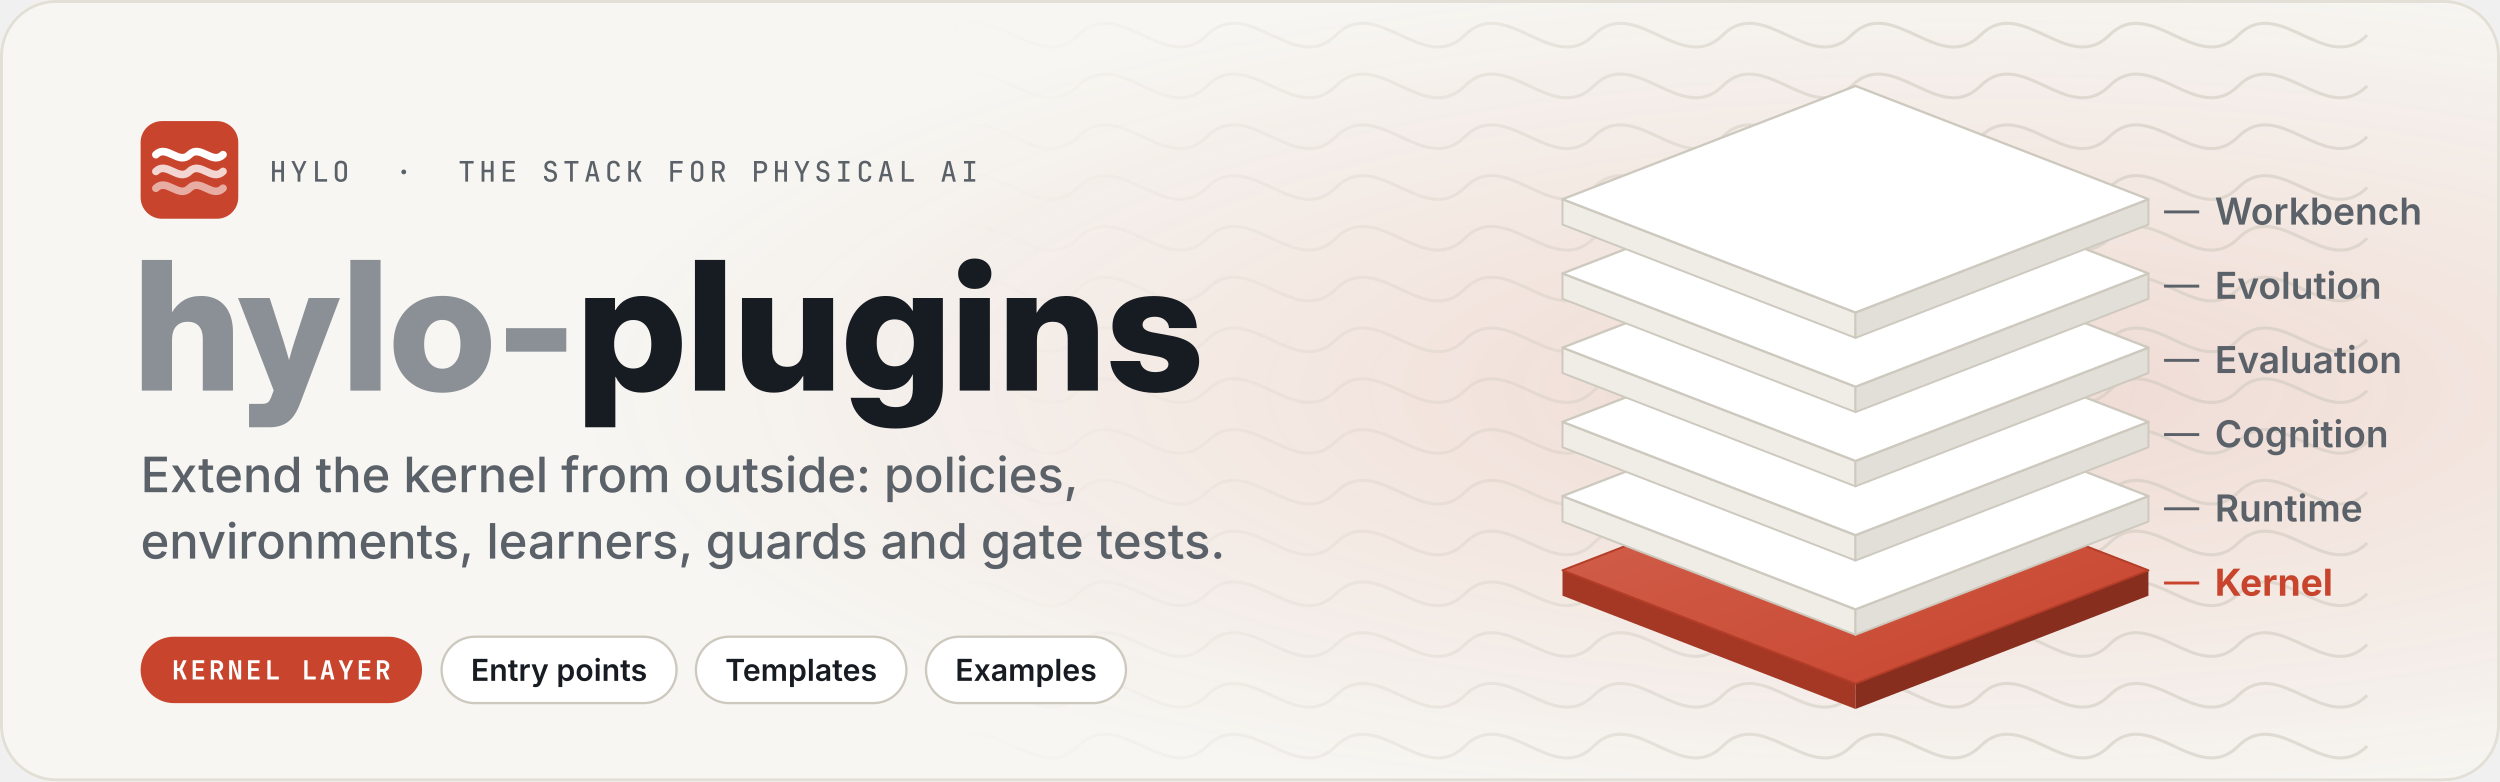
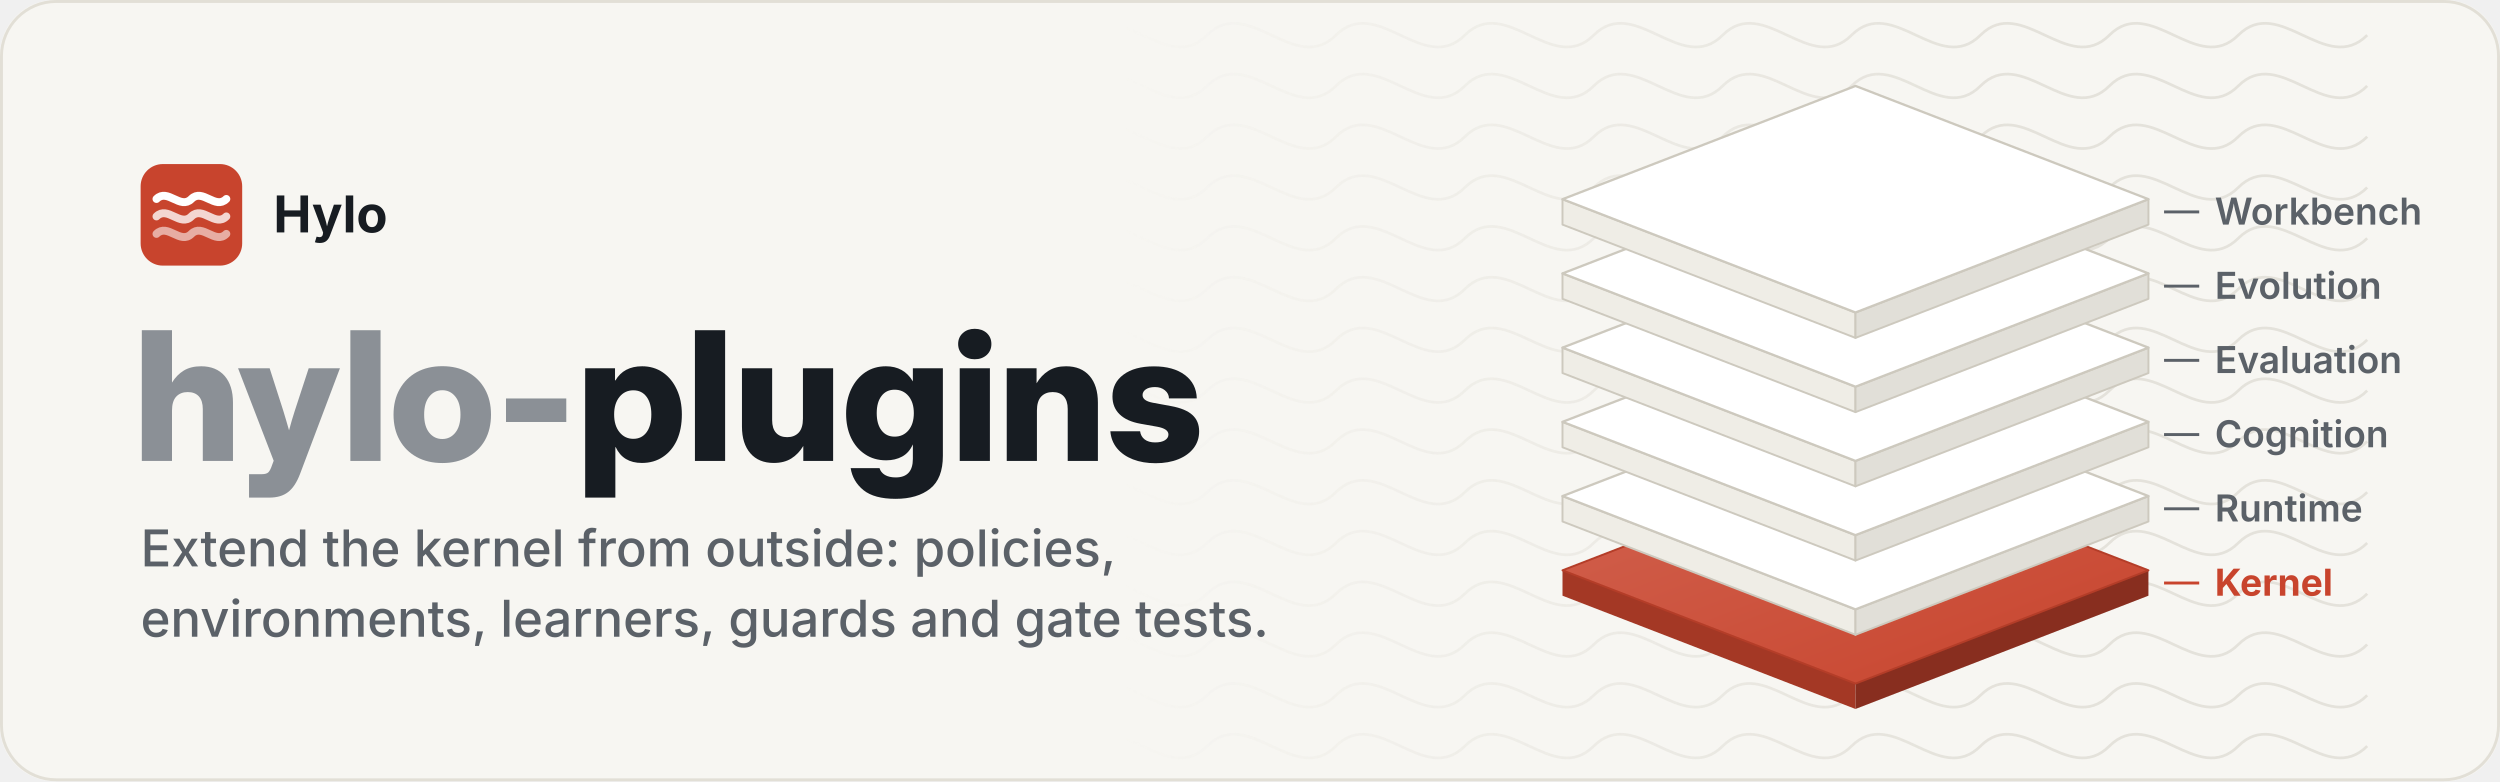
<svg xmlns="http://www.w3.org/2000/svg" viewBox="0 0 1280 400" width="1280" height="400" role="img" aria-labelledby="t d">
  <defs>
+     <path id="b161" d="M135 0V1490H440V888H1089V1490H1395V0H1089V635H440V0Z" />
    <path id="b271" d="M135 0V1490H440V1083L435 744Q484 822 539 897Q594 972 668 1062L1033 1490H1406L849 845L1422 0H1061L638 644L440 426V0Z" />
    <path id="b614" d="M633 -22Q462 -22 338 48Q214 118 148 247Q81 376 81 553Q81 726 148 856Q214 986 334 1059Q455 1132 618 1132Q764 1132 883 1070Q1002 1008 1072 882Q1143 756 1143 565V481H378Q383 344 454 274Q525 204 638 204Q717 204 774 238Q830 271 854 336L1126 285Q1085 146 956 62Q828 -22 633 -22ZM380 669H854Q843 778 784 842Q725 906 621 906Q513 906 451 840Q389 773 380 669Z" />
    <path id="b736" d="M428 1490V0H128V1490Z" />
    <path id="b773" d="M428 647V0H128V1118H411L415 887Q462 1004 548 1068Q634 1132 763 1132Q937 1132 1042 1020Q1147 908 1147 711V0H847V659Q847 763 794 822Q740 881 645 881Q549 881 488 820Q428 758 428 647Z" />
+     <path id="b790" d="M628 -22Q460 -22 337 50Q214 123 148 252Q81 382 81 554Q81 727 148 857Q214 987 337 1060Q460 1132 628 1132Q796 1132 919 1060Q1042 987 1108 857Q1175 727 1175 554Q1175 382 1108 252Q1042 123 919 50Q796 -22 628 -22ZM628 214Q748 214 809 311Q870 408 870 555Q870 703 809 800Q748 896 628 896Q508 896 448 800Q387 703 387 555Q387 408 448 311Q508 214 628 214Z" />
    <path id="b852" d="M128 0V1118H418V923H430Q461 1026 534 1080Q606 1133 700 1133Q751 1133 797 1123V855Q777 861 738 866Q700 870 667 870Q563 870 496 805Q428 740 428 636V0Z" />
+     <path id="b998" d="M120 -396 189 -170 226 -179Q317 -204 375 -176Q433 -147 443 -63L451 -3L31 1118H350L538 538Q561 465 577 392Q593 320 609 246Q627 321 646 394Q666 466 690 538L886 1118H1201L726 -132Q675 -267 580 -346Q484 -426 316 -426Q256 -426 204 -418Q152 -409 120 -396Z" />
    <path id="dx1459" d="M806 712V444H119V712Z" />
    <path id="dx658" d="M617 -432Q373 -432 250 -333Q128 -234 104 -82H433Q447 -131 495 -160Q543 -188 617 -188Q813 -188 813 24V187H812Q770 93 691 50Q612 7 509 7Q370 7 268 76Q165 144 108 264Q52 384 52 539Q52 696 110 818Q168 940 270 1010Q372 1079 506 1079Q711 1079 812 908H813V1056H1155V58Q1155 -200 1010 -316Q864 -432 617 -432ZM605 277Q703 277 764 350Q824 422 824 545Q824 666 764 739Q703 812 605 812Q510 812 456 741Q401 670 401 545Q401 419 456 348Q510 277 605 277Z" />
    <path id="dx670" d="M440 574V0H96V1490H440V893Q493 980 574 1030Q655 1079 772 1079Q944 1079 1040 969Q1135 859 1135 664V0H791V592Q791 686 746 736Q701 785 619 785Q538 785 489 734Q440 682 440 574Z" />
    <path id="dx689" d="M96 0V1056H440V0ZM267 1159Q185 1159 132 1208Q78 1257 78 1333Q78 1409 132 1458Q185 1506 267 1506Q350 1506 404 1458Q457 1409 457 1333Q457 1257 404 1208Q350 1159 267 1159Z" />
    <path id="dx736" d="M440 1490V0H96V1490Z" />
    <path id="dx773" d="M440 574V0H96V1056H436V885Q489 975 571 1027Q653 1079 772 1079Q944 1079 1040 969Q1135 859 1135 664V0H791V592Q791 686 746 736Q701 785 619 785Q538 785 489 734Q440 682 440 574Z" />
    <path id="dx790" d="M608 -24Q442 -24 317 44Q192 112 122 236Q52 360 52 528Q52 694 122 818Q192 943 317 1012Q442 1080 608 1080Q773 1080 898 1012Q1024 943 1094 818Q1163 694 1163 528Q1163 360 1094 236Q1024 113 898 44Q773 -24 608 -24ZM608 250Q698 250 756 322Q815 394 815 528Q815 662 756 734Q698 806 608 806Q518 806 460 734Q401 662 401 528Q401 394 459 322Q517 250 608 250Z" />
    <path id="dx843" d="M96 -418V1056H436V918H441Q536 1079 745 1079Q879 1079 981 1009Q1083 939 1140 815Q1198 691 1198 530Q1198 363 1142 238Q1085 114 982 46Q880 -23 742 -23Q528 -23 444 157H440V-418ZM645 252Q740 252 795 326Q850 400 850 530Q850 659 795 732Q740 805 645 805Q548 805 487 730Q426 655 426 530Q426 403 487 328Q548 252 645 252Z" />
    <path id="dx871" d="M562 -26Q416 -26 303 18Q190 62 122 144Q55 226 46 338H385Q393 279 437 245Q481 211 557 211Q628 211 668 236Q708 261 708 301Q708 367 580 390L389 424Q233 452 152 531Q70 610 70 735Q70 891 196 984Q322 1078 543 1078Q764 1078 895 980Q1026 882 1031 713H714Q713 768 668 805Q624 842 555 842Q488 842 450 816Q413 790 413 751Q413 686 527 664L739 625Q902 595 980 525Q1058 455 1058 337Q1058 229 996 147Q933 65 822 20Q710 -26 562 -26Z" />
    <path id="dx915" d="M459 -23Q287 -23 192 87Q96 197 96 392V1056H440V464Q440 370 485 320Q530 271 612 271Q693 271 742 322Q791 374 791 482V1056H1135V0H795V171Q742 81 660 29Q578 -23 459 -23Z" />
    <path id="dx998" d="M129 -418V-151H275Q329 -151 351 -128Q373 -104 392 -46L410 2L4 1056H364L520 570Q537 515 553 460Q569 405 585 349Q600 405 616 460Q633 515 650 570L809 1056H1165L710 -149Q656 -292 574 -355Q493 -418 360 -418Z" />
    <path id="m1501" d="M125 -371 213 214H450L285 -371Z" />
    <path id="m1502" d="M311 -15Q249 -15 206 28Q163 70 163 132Q163 194 206 237Q249 280 311 280Q373 280 416 237Q458 194 458 132Q458 70 416 28Q373 -15 311 -15Z" />
    <path id="m1505" d="M311 -15Q249 -15 206 28Q163 70 163 132Q163 194 206 237Q249 280 311 280Q373 280 416 237Q458 194 458 132Q458 70 416 28Q373 -15 311 -15ZM311 772Q249 772 206 814Q163 857 163 919Q163 981 206 1024Q249 1067 311 1067Q373 1067 416 1024Q458 981 458 919Q458 857 416 814Q373 772 311 772Z" />
    <path id="m507" d="M461 -25Q354 -25 268 14Q183 54 133 130Q83 206 83 316Q83 411 120 472Q157 534 219 570Q281 605 358 623Q434 641 513 650Q661 667 728 680Q795 692 795 751V757Q795 850 740 902Q686 953 581 953Q471 953 408 905Q345 857 322 800L115 854Q153 954 224 1015Q295 1076 386 1104Q478 1132 578 1132Q645 1132 721 1116Q797 1100 864 1058Q931 1017 973 940Q1015 863 1015 742V0H802V153H791Q758 87 678 31Q597 -25 461 -25ZM510 152Q599 152 663 188Q727 223 762 280Q796 337 796 403V546Q780 530 728 518Q675 507 617 499Q559 491 525 487Q432 474 366 436Q299 399 299 313Q299 233 358 192Q418 152 510 152Z" />
    <path id="m586" d="M618 -23Q460 -23 343 49Q226 121 161 250Q96 380 96 553Q96 727 161 858Q226 988 343 1060Q460 1132 618 1132Q792 1132 918 1044Q1045 957 1086 802L877 752Q854 839 788 892Q721 946 619 946Q518 946 452 893Q385 840 352 750Q320 661 320 553Q320 446 352 358Q385 269 452 216Q518 163 619 163Q723 163 791 218Q859 274 881 365L1089 315Q1048 157 921 67Q794 -23 618 -23Z" />
    <path id="m597" d="M564 -22Q428 -22 322 47Q217 116 156 246Q96 376 96 556Q96 738 157 867Q218 996 324 1064Q429 1132 564 1132Q668 1132 732 1098Q796 1063 832 1016Q867 970 886 936H898V1490H1118V0H904V175H886Q866 139 830 93Q793 47 729 12Q665 -22 564 -22ZM612 165Q752 165 827 274Q902 383 902 558Q902 732 828 838Q754 945 612 945Q515 945 450 894Q386 843 354 756Q321 668 321 558Q321 447 354 358Q387 269 452 217Q517 165 612 165Z" />
    <path id="m614" d="M630 -23Q465 -23 345 48Q225 119 160 248Q96 377 96 551Q96 723 160 854Q223 985 339 1058Q455 1132 611 1132Q738 1132 852 1076Q967 1019 1038 896Q1110 772 1110 570V492H317Q323 330 409 244Q495 159 632 159Q724 159 790 199Q857 239 886 317L1093 268Q1053 137 931 57Q809 -23 630 -23ZM318 656H892Q880 788 810 869Q739 950 612 950Q480 950 404 864Q327 777 318 656Z" />
    <path id="m647" d="M702 1118V939H452V0H232V939H20V1118H232V1246Q232 1350 278 1420Q325 1490 400 1525Q476 1560 565 1560Q631 1560 678 1550Q726 1539 749 1530L698 1352Q682 1356 658 1362Q634 1368 600 1368Q521 1368 486 1329Q452 1290 452 1216V1118Z" />
    <path id="m658" d="M616 -442Q422 -442 305 -371Q188 -300 141 -199L325 -112Q345 -144 378 -180Q412 -215 468 -240Q525 -265 615 -265Q742 -265 822 -204Q902 -144 902 -15V203H883Q863 166 828 123Q792 80 728 48Q665 17 563 17Q431 17 326 79Q220 141 158 262Q96 384 96 563Q96 741 158 868Q219 996 325 1064Q431 1132 566 1132Q669 1132 734 1098Q798 1063 834 1017Q871 971 890 936H906V1118H1121V-16Q1121 -163 1054 -257Q987 -351 873 -396Q759 -442 616 -442ZM614 200Q754 200 828 297Q903 394 903 566Q903 734 830 840Q756 945 614 945Q517 945 452 894Q386 844 354 758Q321 673 321 566Q321 402 396 301Q470 200 614 200Z" />
    <path id="m670" d="M368 662V0H148V1490H366V917Q419 1028 504 1080Q589 1132 704 1132Q875 1132 980 1024Q1085 917 1085 710V0H864V683Q864 804 801 872Q738 940 628 940Q516 940 442 868Q368 795 368 662Z" />
    <path id="m689" d="M148 0V1118H368V0ZM259 1289Q202 1289 162 1327Q121 1365 121 1419Q121 1474 162 1512Q202 1550 259 1550Q316 1550 357 1512Q398 1474 398 1419Q398 1365 357 1327Q316 1289 259 1289Z" />
    <path id="m727" d="M148 0V1490H368V646H388L829 1118H1093L643 636L1124 0H852L475 501L368 394V0Z" />
    <path id="m736" d="M368 1490V0H148V1490Z" />
    <path id="m766" d="M148 0V1118H357L362 909Q405 1025 491 1081Q577 1137 677 1137Q786 1137 858 1075Q930 1013 963 902Q1005 1015 1102 1076Q1198 1137 1317 1137Q1416 1137 1496 1094Q1576 1051 1624 966Q1671 881 1671 754V0H1451V732Q1451 844 1388 894Q1326 944 1241 944Q1137 944 1078 880Q1018 816 1018 716V0H801V746Q801 836 744 890Q686 944 597 944Q505 944 436 880Q368 817 368 695V0Z" />
    <path id="m773" d="M368 662V0H148V1118H358L359 903Q411 1021 498 1076Q586 1132 704 1132Q875 1132 980 1024Q1084 917 1084 710V0H864V683Q864 804 801 872Q738 940 628 940Q516 940 442 868Q368 795 368 662Z" />
    <path id="m790" d="M618 -23Q461 -23 344 49Q226 121 161 250Q96 380 96 553Q96 727 161 858Q226 988 344 1060Q461 1132 618 1132Q776 1132 894 1060Q1011 988 1076 858Q1141 727 1141 553Q1141 380 1076 250Q1011 121 894 49Q776 -23 618 -23ZM618 163Q720 163 786 216Q853 270 886 358Q918 447 918 553Q918 660 886 750Q853 839 786 892Q720 946 618 946Q517 946 451 892Q385 839 352 750Q320 660 320 553Q320 447 352 358Q385 270 451 216Q517 163 618 163Z" />
    <path id="m843" d="M148 -418V1118H362V936H380Q399 970 434 1016Q470 1063 534 1098Q598 1132 703 1132Q837 1132 942 1064Q1048 996 1109 867Q1170 738 1170 556Q1170 376 1110 246Q1050 116 944 47Q839 -22 703 -22Q601 -22 537 12Q473 47 436 93Q400 139 380 175H368V-418ZM654 165Q750 165 814 217Q879 269 912 358Q945 447 945 558Q945 668 912 756Q880 843 816 894Q751 945 654 945Q512 945 438 838Q364 732 364 558Q364 383 439 274Q514 165 654 165Z" />
    <path id="m852" d="M148 0V1118H361V938H373Q403 1029 480 1082Q558 1134 656 1134Q677 1134 704 1132Q732 1130 749 1128V918Q737 921 703 926Q669 930 634 930Q519 930 444 860Q368 789 368 679V0Z" />
    <path id="m871" d="M549 -23Q367 -23 248 56Q128 134 98 283L305 326Q350 155 551 155Q658 155 720 200Q783 244 783 306Q783 412 626 447L438 490Q130 559 130 799Q130 899 186 974Q241 1049 338 1090Q436 1132 563 1132Q744 1132 847 1054Q950 977 986 853L789 810Q768 869 716 914Q664 958 565 958Q474 958 413 917Q352 876 352 813Q352 757 392 722Q433 688 525 667L705 627Q1010 558 1010 325Q1010 223 952 144Q893 66 789 22Q685 -23 549 -23Z" />
    <path id="m889" d="M626 1118V939H403V302Q403 235 432 204Q460 172 525 172Q543 172 570 176Q598 180 618 184L657 8Q622 -4 582 -10Q541 -15 503 -15Q351 -15 267 64Q183 142 183 284V939H20V1118H183V1384H403V1118Z" />
    <path id="m915" d="M529 -14Q358 -14 253 94Q148 201 148 408V1118H368V435Q368 314 432 246Q495 178 604 178Q716 178 790 250Q864 323 864 456V1118H1085V0H874L873 217Q820 95 732 40Q645 -14 529 -14Z" />
    <path id="m95" d="M165 0V1490H1103V1294H393V850H1053V655H393V196H1109V0Z" />
    <path id="m980" d="M468 0 46 1118H284L505 483Q531 409 551 336Q571 262 590 188Q608 261 628 335Q648 409 673 483L894 1118H1130L708 0Z" />
    <path id="m993" d="M57 0 439 574 80 1118H328L454 915Q490 856 519 802Q548 747 575 696Q602 747 630 802Q657 856 694 915L823 1118H1067L703 566L1084 0H837L687 238Q652 294 624 346Q595 398 568 448Q543 398 516 346Q489 294 454 238L302 0Z" />
-     <path id="mono1" d="M46 0 235 730H366L554 0H453L407 190H193L147 0ZM213 272H387L335 490Q320 550 311 592Q302 634 300 649Q298 634 289 592Q280 550 266 491Z" />
-     <path id="mono122" d="M88 0V730H325Q395 730 446 703Q497 676 525 628Q553 579 553 512Q553 446 525 398Q497 349 446 322Q394 295 325 295H187V0ZM187 383H325Q383 383 417 418Q451 454 451 512Q451 571 417 606Q383 642 325 642H187Z" />
-     <path id="mono125" d="M89 0V730H315Q382 730 432 704Q482 677 510 630Q538 582 538 518Q538 444 500 391Q463 338 401 316L548 0H439L300 305H187V0ZM187 393H315Q371 393 404 427Q436 461 436 517Q436 574 403 608Q370 642 315 642H187Z" />
-     <path id="mono129" d="M304 -10Q196 -10 132 46Q68 103 68 202H167Q167 144 204 111Q241 78 304 78Q364 78 400 112Q435 145 435 201Q435 243 412 274Q389 306 347 317L239 346Q168 366 126 418Q85 471 85 543Q85 602 112 646Q138 691 186 716Q234 740 297 740Q361 740 410 716Q458 691 485 647Q512 603 512 545H414Q414 593 382 623Q349 653 297 653Q245 653 214 623Q182 593 182 545Q182 506 203 480Q224 453 262 442L373 412Q448 392 490 336Q532 279 532 201Q532 137 504 90Q476 42 424 16Q373 -10 304 -10Z" />
-     <path id="mono137" d="M251 0V640H53V730H547V640H350V0Z" />
-     <path id="mono168" d="M251 0V271L32 730H137L272 442Q284 416 292 395Q299 374 301 365Q304 374 312 395Q319 416 332 442L466 730H568L350 271V0Z" />
-     <path id="mono27" d="M308 -10Q207 -10 148 46Q88 103 88 202V529Q88 627 148 684Q207 740 308 740Q408 740 468 683Q527 626 527 529H428Q428 588 396 620Q364 652 308 652Q251 652 219 620Q187 588 187 529V202Q187 142 219 110Q251 78 308 78Q364 78 396 110Q428 142 428 202H527Q527 104 468 47Q408 -10 308 -10Z" />
-     <path id="mono37" d="M97 0V730H522V641H195V424H487V338H195V89H522V0Z" />
-     <path id="mono56" d="M91 0V730H527V639H188V409H501V319H190V0Z" />
-     <path id="mono64" d="M89 0V730H188V422H412V730H511V0H412V332H188V0Z" />
-     <path id="mono67" d="M101 0V90H250V640H101V730H499V640H350V90H499V0Z" />
-     <path id="mono81" d="M88 0V730H187V420H289L445 730H553L376 379L562 0H450L287 333H187V0Z" />
-     <path id="mono818" d="M300 259Q262 259 238 282Q215 305 215 341Q215 379 238 403Q262 427 300 427Q338 427 362 403Q385 379 385 341Q385 305 362 282Q338 259 300 259Z" />
-     <path id="mono83" d="M128 0V730H227V90H552V0Z" />
-     <path id="mono96" d="M300 -10Q200 -10 142 48Q84 106 84 212V519Q84 624 142 682Q200 740 300 740Q400 740 458 682Q516 625 516 519V212Q516 106 458 48Q400 -10 300 -10ZM300 78Q356 78 386 110Q417 142 417 202V529Q417 588 387 620Q357 652 300 652Q243 652 213 620Q183 588 183 529V202Q183 142 214 110Q244 78 300 78Z" />
-     <path id="monob1" d="M35 0 219 730H380L565 0H437L397 177H203L163 0ZM226 279H374L330 475Q319 524 311 564Q303 603 300 621Q297 603 289 564Q281 524 270 476Z" />
-     <path id="monob125" d="M77 0V730H307Q380 730 434 703Q487 676 517 628Q547 579 547 513Q547 440 511 386Q475 331 414 308L557 0H420L292 290H201V0ZM201 400H307Q360 400 390 429Q420 458 420 509Q420 560 390 590Q359 620 307 620H201Z" />
-     <path id="monob168" d="M237 0V265L23 730H155L268 477Q281 447 290 418Q299 389 302 373Q306 389 314 418Q323 447 336 477L447 730H577L363 265V0Z" />
-     <path id="monob37" d="M88 0V730H526V620H211V430H491V324H211V110H526V0Z" />
-     <path id="monob81" d="M76 0V730H201V432H287L426 730H561L397 382L569 0H430L286 323H201V0Z" />
-     <path id="monob83" d="M121 0V730H246V113H556V0Z" />
-     <path id="monob90" d="M72 0V730H225L428 140Q425 172 422 216Q419 259 416 304Q414 349 414 384V730H528V0H375L174 590Q176 561 179 520Q182 479 184 436Q186 393 186 357V0Z" />
    <path id="sb384" d="M150 0V1490H707Q964 1490 1098 1358Q1232 1226 1232 1013Q1232 862 1164 753Q1096 644 964 592L1287 0H988L695 547H417V0ZM417 768H668Q819 768 889 832Q959 895 959 1013Q959 1133 889 1200Q819 1266 666 1266H417Z" />
-     <path id="sb411" d="M83 1265V1490H1269V1265H810V0H543V1265Z" />
    <path id="sb459" d="M452 0 50 1490H337L531 697Q554 596 574 484Q594 371 613 260Q633 371 654 484Q676 596 701 697L903 1490H1186L1387 697Q1412 597 1434 486Q1455 375 1475 265Q1494 375 1514 486Q1535 597 1558 697L1751 1490H2039L1636 0H1330L1113 823Q1093 901 1076 989Q1059 1077 1043 1173Q1028 1080 1012 993Q997 906 975 823L758 0Z" />
    <path id="sb507" d="M450 -23Q344 -23 259 16Q174 54 125 129Q76 204 76 314Q76 440 138 510Q199 579 296 610Q394 642 502 653Q648 669 713 682Q778 696 778 754V759Q778 841 728 886Q678 932 583 932Q485 932 427 889Q369 846 349 791L108 840Q157 988 286 1060Q414 1132 582 1132Q661 1132 742 1114Q822 1095 889 1052Q956 1008 997 934Q1038 859 1038 747V0H789V154H779Q742 82 661 30Q580 -23 450 -23ZM517 170Q637 170 708 239Q780 308 780 401V533Q762 519 716 508Q670 498 618 490Q567 483 533 478Q445 466 386 430Q328 394 328 317Q328 245 381 208Q434 170 517 170Z" />
    <path id="sb578" d="M728 -20Q632 -20 568 12Q505 45 467 91Q429 137 409 177H392V0H138V1490H398V933H409Q428 972 465 1018Q502 1065 566 1098Q630 1132 729 1132Q858 1132 962 1066Q1067 1000 1128 872Q1190 743 1190 557Q1190 373 1130 244Q1069 115 965 48Q861 -20 728 -20ZM658 194Q788 194 856 298Q923 401 923 558Q923 714 856 816Q790 918 658 918Q529 918 461 820Q393 721 393 558Q393 395 462 294Q531 194 658 194Z" />
    <path id="sb586" d="M623 -23Q460 -23 340 50Q220 122 154 252Q89 381 89 553Q89 727 154 858Q220 988 340 1060Q460 1132 623 1132Q810 1132 940 1038Q1069 945 1105 781L862 730Q841 817 780 869Q719 921 625 921Q489 921 422 816Q354 711 354 554Q354 451 384 368Q414 285 474 236Q534 188 625 188Q721 188 782 242Q844 297 865 387L1108 336Q1072 169 942 73Q812 -23 623 -23Z" />
    <path id="sb614" d="M632 -23Q463 -23 342 48Q220 119 154 248Q89 377 89 552Q89 724 154 854Q218 985 336 1058Q455 1132 615 1132Q751 1132 868 1072Q984 1013 1055 888Q1126 764 1126 568V486H348Q353 337 432 259Q510 181 635 181Q721 181 782 218Q844 255 870 326L1109 277Q1069 142 944 60Q818 -23 632 -23ZM349 663H873Q861 783 796 856Q732 928 616 928Q497 928 428 852Q358 775 349 663Z" />
    <path id="sb658" d="M620 -442Q418 -442 296 -368Q174 -294 132 -183L352 -104Q378 -152 438 -198Q497 -244 619 -244Q740 -244 813 -188Q886 -131 886 -11V200H864Q844 160 807 117Q770 74 708 46Q646 17 549 17Q421 17 316 78Q212 138 150 259Q89 380 89 562Q89 745 150 872Q212 1000 317 1066Q422 1132 551 1132Q650 1132 714 1099Q778 1066 816 1020Q854 973 874 933H888V1118H1143V-3Q1143 -153 1075 -250Q1007 -347 889 -394Q771 -442 620 -442ZM622 222Q749 222 818 313Q887 404 887 564Q887 723 819 820Q751 918 622 918Q490 918 422 817Q355 716 355 564Q355 409 423 316Q491 222 622 222Z" />
    <path id="sb670" d="M398 655V0H138V1490H394V911Q496 1132 733 1132Q906 1132 1011 1022Q1116 912 1116 711V0H855V671Q855 783 797 847Q739 911 637 911Q533 911 466 844Q398 777 398 655Z" />
    <path id="sb689" d="M138 0V1118H398V0ZM268 1276Q206 1276 162 1318Q117 1359 117 1419Q117 1478 162 1520Q206 1561 268 1561Q331 1561 376 1520Q420 1478 420 1419Q420 1359 376 1318Q331 1276 268 1276Z" />
    <path id="sb727" d="M138 0V1490H398V667H417L820 1118H1125L692 635L1151 0H839L494 479L398 376V0Z" />
    <path id="sb73" d="M785 -20Q589 -20 435 71Q281 162 192 333Q103 504 103 744Q103 985 192 1156Q282 1328 436 1419Q590 1510 785 1510Q948 1510 1082 1449Q1215 1388 1302 1272Q1389 1157 1413 994H1144Q1119 1126 1021 1198Q923 1271 789 1271Q606 1271 488 1134Q371 998 371 744Q371 487 489 353Q607 219 788 219Q922 219 1020 292Q1119 364 1144 496H1414Q1393 353 1311 236Q1229 119 1095 50Q961 -20 785 -20Z" />
    <path id="sb736" d="M398 1490V0H138V1490Z" />
    <path id="sb766" d="M138 0V1118H382L390 905Q434 1024 520 1080Q607 1136 707 1136Q921 1136 994 893Q1039 1014 1136 1075Q1233 1136 1351 1136Q1502 1136 1604 1038Q1706 940 1706 754V0H1446V714Q1446 818 1389 866Q1332 914 1252 914Q1157 914 1103 855Q1049 796 1049 702V0H795V726Q795 811 742 862Q689 914 606 914Q520 914 459 856Q398 797 398 685V0Z" />
    <path id="sb773" d="M398 655V0H138V1118H384L387 895Q487 1132 733 1132Q906 1132 1010 1022Q1115 912 1115 711V0H855V671Q855 783 797 847Q739 911 637 911Q533 911 466 844Q398 777 398 655Z" />
    <path id="sb790" d="M623 -23Q460 -23 340 50Q220 122 154 252Q89 381 89 553Q89 727 154 858Q220 988 340 1060Q460 1132 623 1132Q786 1132 906 1060Q1026 988 1092 858Q1158 727 1158 553Q1158 381 1092 252Q1026 122 906 50Q786 -23 623 -23ZM623 188Q714 188 774 237Q834 286 864 369Q894 452 894 554Q894 657 864 740Q834 823 774 872Q714 921 623 921Q533 921 473 872Q413 823 384 740Q354 657 354 554Q354 452 384 369Q413 286 473 237Q533 188 623 188Z" />
-     <path id="sb843" d="M138 -418V1118H392V933H409Q428 972 465 1018Q502 1065 566 1098Q630 1132 729 1132Q858 1132 962 1066Q1067 1000 1128 872Q1190 743 1190 557Q1190 373 1130 244Q1069 115 965 48Q861 -20 728 -20Q632 -20 568 12Q505 45 467 91Q429 137 409 177H398V-418ZM658 194Q788 194 856 298Q923 401 923 558Q923 714 856 816Q790 918 658 918Q529 918 461 820Q393 721 393 558Q393 395 462 294Q531 194 658 194Z" />
    <path id="sb852" d="M138 0V1118H390V931H402Q432 1028 507 1080Q582 1133 678 1133Q728 1133 773 1126V887Q757 891 721 896Q685 900 650 900Q541 900 470 832Q398 765 398 658V0Z" />
-     <path id="sb871" d="M561 -23Q368 -23 242 60Q117 142 88 294L331 340Q375 176 566 176Q662 176 718 214Q775 253 775 310Q775 405 624 438L433 479Q119 547 119 792Q119 896 176 972Q233 1048 334 1090Q436 1132 570 1132Q760 1132 870 1053Q981 974 1015 844L783 798Q763 856 713 897Q663 938 573 938Q491 938 435 902Q379 865 379 808Q379 759 416 728Q452 696 538 677L728 637Q1041 570 1041 335Q1041 229 980 148Q919 68 810 22Q702 -23 561 -23Z" />
    <path id="sb889" d="M655 1118V914H439V315Q439 254 464 226Q490 197 550 197Q568 197 597 202Q626 206 645 210L686 9Q643 -4 598 -10Q553 -15 512 -15Q351 -15 265 65Q179 145 179 293V914H20V1118H179V1384H439V1118Z" />
    <path id="sb915" d="M521 -14Q348 -14 243 96Q138 206 138 407V1118H398V447Q398 335 456 271Q515 207 617 207Q721 207 788 274Q855 341 855 463V1118H1116V0H869L867 224Q767 -14 521 -14Z" />
    <path id="sb95" d="M150 0V1490H1118V1265H417V863H1066V641H417V225H1122V0Z" />
    <path id="sb980" d="M455 0 39 1118H317L521 510Q546 436 566 361Q585 286 604 210Q622 286 641 361Q660 436 685 510L888 1118H1164L746 0Z" />
-     <path id="sb993" d="M50 0 420 574 72 1118H358L472 928Q505 871 532 816Q560 762 586 710Q612 762 639 817Q666 872 700 928L818 1118H1098L744 568L1115 0H831L693 224Q660 279 632 332Q605 386 579 437Q554 386 528 332Q502 279 469 224L331 0Z" />
-     <path id="sb998" d="M127 -399 188 -196 219 -204Q307 -228 366 -200Q425 -171 445 -75L461 -4L39 1118H317L521 510Q545 437 563 364Q581 292 597 219Q616 293 636 366Q655 438 680 510L891 1118H1166L686 -144Q635 -278 544 -352Q453 -426 301 -426Q246 -426 200 -418Q153 -410 127 -399Z" />
    <clipPath id="cardclip">
      <rect width="1280" height="400" rx="28" />
    </clipPath>
-     <radialGradient id="glow" cx="0.78" cy="0.5" r="0.55">
-       <stop offset="0" stop-color="#c8442d" stop-opacity="0.16" />
-       <stop offset="1" stop-color="#c8442d" stop-opacity="0" />
-     </radialGradient>
    <linearGradient id="wavefade" x1="0" y1="0" x2="1" y2="0">
-       <stop offset="0.38" stop-color="#fff" stop-opacity="0" />
-       <stop offset="0.75" stop-color="#fff" stop-opacity="1" />
+       <stop offset="0.45" stop-color="#fff" stop-opacity="0" />
+       <stop offset="0.8" stop-color="#fff" stop-opacity="1" />
    </linearGradient>
    <mask id="wavemask">
      <rect width="1280" height="400" fill="url(#wavefade)" />
    </mask>
    <linearGradient id="slab5" x1="0" y1="0" x2="1" y2="1">
      <stop offset="0" stop-color="#d1624f" />
      <stop offset="1" stop-color="#c8442d" />
    </linearGradient>
  </defs>
  <g clip-path="url(#cardclip)">
    <rect x="0.0" y="0.0" width="1280.0" height="400.0" rx="0" fill="#f7f6f2" />
-     <rect x="0.0" y="0.0" width="1280.0" height="400.0" rx="0" fill="url(#glow)" />
-     <g mask="url(#wavemask)" fill="none" stroke="#cdc9be" stroke-width="1.6" opacity="0.55">
+     <g mask="url(#wavemask)" fill="none" stroke="#cdc9be" stroke-width="1.4" opacity="0.45">
      <path d="M420 18c21-21 45 21 66 0s45 21 66 0s45 21 66 0s45 21 66 0s45 21 66 0s45 21 66 0s45 21 66 0s45 21 66 0s45 21 66 0s45 21 66 0s45 21 66 0s45 21 66 0" />
      <path d="M420 44c21-21 45 21 66 0s45 21 66 0s45 21 66 0s45 21 66 0s45 21 66 0s45 21 66 0s45 21 66 0s45 21 66 0s45 21 66 0s45 21 66 0s45 21 66 0s45 21 66 0" />
      <path d="M420 70c21-21 45 21 66 0s45 21 66 0s45 21 66 0s45 21 66 0s45 21 66 0s45 21 66 0s45 21 66 0s45 21 66 0s45 21 66 0s45 21 66 0s45 21 66 0s45 21 66 0" />
      <path d="M420 96c21-21 45 21 66 0s45 21 66 0s45 21 66 0s45 21 66 0s45 21 66 0s45 21 66 0s45 21 66 0s45 21 66 0s45 21 66 0s45 21 66 0s45 21 66 0s45 21 66 0" />
      <path d="M420 122c21-21 45 21 66 0s45 21 66 0s45 21 66 0s45 21 66 0s45 21 66 0s45 21 66 0s45 21 66 0s45 21 66 0s45 21 66 0s45 21 66 0s45 21 66 0s45 21 66 0" />
      <path d="M420 148c21-21 45 21 66 0s45 21 66 0s45 21 66 0s45 21 66 0s45 21 66 0s45 21 66 0s45 21 66 0s45 21 66 0s45 21 66 0s45 21 66 0s45 21 66 0s45 21 66 0" />
      <path d="M420 174c21-21 45 21 66 0s45 21 66 0s45 21 66 0s45 21 66 0s45 21 66 0s45 21 66 0s45 21 66 0s45 21 66 0s45 21 66 0s45 21 66 0s45 21 66 0s45 21 66 0" />
      <path d="M420 200c21-21 45 21 66 0s45 21 66 0s45 21 66 0s45 21 66 0s45 21 66 0s45 21 66 0s45 21 66 0s45 21 66 0s45 21 66 0s45 21 66 0s45 21 66 0s45 21 66 0" />
      <path d="M420 226c21-21 45 21 66 0s45 21 66 0s45 21 66 0s45 21 66 0s45 21 66 0s45 21 66 0s45 21 66 0s45 21 66 0s45 21 66 0s45 21 66 0s45 21 66 0s45 21 66 0" />
      <path d="M420 252c21-21 45 21 66 0s45 21 66 0s45 21 66 0s45 21 66 0s45 21 66 0s45 21 66 0s45 21 66 0s45 21 66 0s45 21 66 0s45 21 66 0s45 21 66 0s45 21 66 0" />
      <path d="M420 278c21-21 45 21 66 0s45 21 66 0s45 21 66 0s45 21 66 0s45 21 66 0s45 21 66 0s45 21 66 0s45 21 66 0s45 21 66 0s45 21 66 0s45 21 66 0s45 21 66 0" />
      <path d="M420 304c21-21 45 21 66 0s45 21 66 0s45 21 66 0s45 21 66 0s45 21 66 0s45 21 66 0s45 21 66 0s45 21 66 0s45 21 66 0s45 21 66 0s45 21 66 0s45 21 66 0" />
      <path d="M420 330c21-21 45 21 66 0s45 21 66 0s45 21 66 0s45 21 66 0s45 21 66 0s45 21 66 0s45 21 66 0s45 21 66 0s45 21 66 0s45 21 66 0s45 21 66 0s45 21 66 0" />
      <path d="M420 356c21-21 45 21 66 0s45 21 66 0s45 21 66 0s45 21 66 0s45 21 66 0s45 21 66 0s45 21 66 0s45 21 66 0s45 21 66 0s45 21 66 0s45 21 66 0s45 21 66 0" />
      <path d="M420 382c21-21 45 21 66 0s45 21 66 0s45 21 66 0s45 21 66 0s45 21 66 0s45 21 66 0s45 21 66 0s45 21 66 0s45 21 66 0s45 21 66 0s45 21 66 0s45 21 66 0" />
      <path d="M420 408c21-21 45 21 66 0s45 21 66 0s45 21 66 0s45 21 66 0s45 21 66 0s45 21 66 0s45 21 66 0s45 21 66 0s45 21 66 0s45 21 66 0s45 21 66 0s45 21 66 0" />
    </g>
  </g>
  <rect x="0.75" y="0.75" width="1278.5" height="398.5" rx="28" fill="none" stroke="#e2dfd6" stroke-width="1.5" />
  <polygon points="800.0,292.0 950.0,350.0 950.0,363.0 800.0,305.0" fill="#a43825" />
  <polygon points="950.0,350.0 1100.0,292.0 1100.0,305.0 950.0,363.0" fill="#882e1f" />
  <polygon points="950.0,234.0 1100.0,292.0 950.0,350.0 800.0,292.0" fill="url(#slab5)" stroke="#b43d28" stroke-width="1" stroke-linejoin="round" />
  <line x1="1108" y1="298.5" x2="1126" y2="298.5" stroke="#c8442d" stroke-width="1.5" />
  <g transform="translate(1134.0 305.0) scale(0.00928 -0.00928)" fill="#c8442d">
    <use href="#b271" x="0" />
    <use href="#b614" x="1392" />
    <use href="#b852" x="2612" />
    <use href="#b773" x="3461" />
    <use href="#b614" x="4736" />
    <use href="#b736" x="5956" />
  </g>
  <polygon points="800.0,254.0 950.0,312.0 950.0,325.0 800.0,267.0" fill="#efede6" stroke="#cdc9be" stroke-width="1" stroke-linejoin="round" />
  <polygon points="950.0,312.0 1100.0,254.0 1100.0,267.0 950.0,325.0" fill="#e1dfd8" stroke="#cdc9be" stroke-width="1" stroke-linejoin="round" />
  <polygon points="950.0,196.0 1100.0,254.0 950.0,312.0 800.0,254.0" fill="#ffffff" stroke="#cdc9be" stroke-width="1.2" stroke-linejoin="round" />
  <line x1="1108" y1="260.5" x2="1126" y2="260.5" stroke="#5b6168" stroke-width="1.5" />
  <g transform="translate(1134.0 267.0) scale(0.00928 -0.00928)" fill="#5b6168">
    <use href="#sb384" x="0" />
    <use href="#sb915" x="1336" />
    <use href="#sb773" x="2590" />
    <use href="#sb889" x="3843" />
    <use href="#sb689" x="4566" />
    <use href="#sb766" x="5102" />
    <use href="#sb614" x="6946" />
  </g>
  <polygon points="800.0,216.0 950.0,274.0 950.0,287.0 800.0,229.0" fill="#efede6" stroke="#cdc9be" stroke-width="1" stroke-linejoin="round" />
  <polygon points="950.0,274.0 1100.0,216.0 1100.0,229.0 950.0,287.0" fill="#e1dfd8" stroke="#cdc9be" stroke-width="1" stroke-linejoin="round" />
  <polygon points="950.0,158.0 1100.0,216.0 950.0,274.0 800.0,216.0" fill="#ffffff" stroke="#cdc9be" stroke-width="1.2" stroke-linejoin="round" />
  <line x1="1108" y1="222.5" x2="1126" y2="222.5" stroke="#5b6168" stroke-width="1.5" />
  <g transform="translate(1134.0 229.0) scale(0.00928 -0.00928)" fill="#5b6168">
    <use href="#sb73" x="0" />
    <use href="#sb790" x="1509" />
    <use href="#sb658" x="2756" />
    <use href="#sb773" x="4037" />
    <use href="#sb689" x="5290" />
    <use href="#sb889" x="5826" />
    <use href="#sb689" x="6549" />
    <use href="#sb790" x="7085" />
    <use href="#sb773" x="8332" />
  </g>
  <polygon points="800.0,178.0 950.0,236.0 950.0,249.0 800.0,191.0" fill="#efede6" stroke="#cdc9be" stroke-width="1" stroke-linejoin="round" />
  <polygon points="950.0,236.0 1100.0,178.0 1100.0,191.0 950.0,249.0" fill="#e1dfd8" stroke="#cdc9be" stroke-width="1" stroke-linejoin="round" />
  <polygon points="950.0,120.0 1100.0,178.0 950.0,236.0 800.0,178.0" fill="#ffffff" stroke="#cdc9be" stroke-width="1.2" stroke-linejoin="round" />
  <line x1="1108" y1="184.5" x2="1126" y2="184.5" stroke="#5b6168" stroke-width="1.5" />
  <g transform="translate(1134.0 191.0) scale(0.00928 -0.00928)" fill="#5b6168">
    <use href="#sb95" x="0" />
    <use href="#sb980" x="1240" />
    <use href="#sb507" x="2425" />
    <use href="#sb736" x="3601" />
    <use href="#sb915" x="4137" />
    <use href="#sb507" x="5391" />
    <use href="#sb889" x="6567" />
    <use href="#sb689" x="7290" />
    <use href="#sb790" x="7826" />
    <use href="#sb773" x="9073" />
  </g>
  <polygon points="800.0,140.0 950.0,198.0 950.0,211.0 800.0,153.0" fill="#efede6" stroke="#cdc9be" stroke-width="1" stroke-linejoin="round" />
  <polygon points="950.0,198.0 1100.0,140.0 1100.0,153.0 950.0,211.0" fill="#e1dfd8" stroke="#cdc9be" stroke-width="1" stroke-linejoin="round" />
  <polygon points="950.0,82.0 1100.0,140.0 950.0,198.0 800.0,140.0" fill="#ffffff" stroke="#cdc9be" stroke-width="1.2" stroke-linejoin="round" />
  <line x1="1108" y1="146.5" x2="1126" y2="146.5" stroke="#5b6168" stroke-width="1.5" />
  <g transform="translate(1134.0 153.0) scale(0.00928 -0.00928)" fill="#5b6168">
    <use href="#sb95" x="0" />
    <use href="#sb980" x="1240" />
    <use href="#sb790" x="2404" />
    <use href="#sb736" x="3651" />
    <use href="#sb915" x="4187" />
    <use href="#sb889" x="5441" />
    <use href="#sb689" x="6164" />
    <use href="#sb790" x="6700" />
    <use href="#sb773" x="7947" />
  </g>
  <polygon points="800.0,102.0 950.0,160.0 950.0,173.0 800.0,115.0" fill="#efede6" stroke="#cdc9be" stroke-width="1" stroke-linejoin="round" />
  <polygon points="950.0,160.0 1100.0,102.0 1100.0,115.0 950.0,173.0" fill="#e1dfd8" stroke="#cdc9be" stroke-width="1" stroke-linejoin="round" />
  <polygon points="950.0,44.0 1100.0,102.0 950.0,160.0 800.0,102.0" fill="#ffffff" stroke="#cdc9be" stroke-width="1.2" stroke-linejoin="round" />
  <line x1="1108" y1="108.5" x2="1126" y2="108.5" stroke="#5b6168" stroke-width="1.5" />
  <g transform="translate(1134.0 115.0) scale(0.00928 -0.00928)" fill="#5b6168">
    <use href="#sb459" x="0" />
    <use href="#sb790" x="1986" />
    <use href="#sb852" x="3233" />
    <use href="#sb727" x="4078" />
    <use href="#sb578" x="5244" />
    <use href="#sb614" x="6522" />
    <use href="#sb773" x="7733" />
    <use href="#sb586" x="8986" />
    <use href="#sb670" x="10179" />
  </g>
-   <g transform="translate(72 62) scale(0.7812)">
+   <g transform="translate(72 84) scale(0.8125)">
    <rect width="64" height="64" rx="14" fill="#c8442d" />
    <g fill="none" stroke="#ffffff" stroke-width="5" stroke-linecap="round">
      <path d="M10 22c7-7 15 7 22 0s15 7 22 0" />
      <path d="M10 33c7-7 15 7 22 0s15 7 22 0" opacity=".78" />
      <path d="M10 44c7-7 15 7 22 0s15 7 22 0" opacity=".56" />
    </g>
  </g>
-   <g transform="translate(138.0 93.0) scale(0.0145 -0.0145)" fill="#5b6168">
-     <use href="#mono64" x="0" />
-     <use href="#mono168" x="740" />
-     <use href="#mono83" x="1480" />
-     <use href="#mono96" x="2220" />
-     <use href="#mono818" x="4440" />
-     <use href="#mono137" x="6660" />
-     <use href="#mono64" x="7400" />
-     <use href="#mono37" x="8140" />
-     <use href="#mono129" x="9620" />
-     <use href="#mono137" x="10360" />
-     <use href="#mono1" x="11100" />
-     <use href="#mono27" x="11840" />
-     <use href="#mono81" x="12580" />
-     <use href="#mono56" x="14060" />
-     <use href="#mono96" x="14800" />
-     <use href="#mono125" x="15540" />
-     <use href="#mono122" x="17020" />
-     <use href="#mono64" x="17760" />
-     <use href="#mono168" x="18500" />
-     <use href="#mono129" x="19240" />
-     <use href="#mono67" x="19980" />
-     <use href="#mono27" x="20720" />
-     <use href="#mono1" x="21460" />
-     <use href="#mono83" x="22200" />
-     <use href="#mono1" x="23680" />
-     <use href="#mono67" x="24420" />
-   </g>
-   <g transform="translate(68.3 200.0) scale(0.04492 -0.04492)" fill="#8b9096">
+   <g transform="translate(140.0 119.0) scale(0.0127 -0.0127)" fill="#171c22">
+     <use href="#b161" x="0" />
+     <use href="#b998" x="1551" />
+     <use href="#b736" x="2789" />
+     <use href="#b790" x="3344" />
+   </g>
+   <g transform="translate(68.3 236.0) scale(0.04492 -0.04492)" fill="#8b9096">
    <use href="#dx670" x="0" />
    <use href="#dx998" x="1189" />
    <use href="#dx736" x="2377" />
    <use href="#dx790" x="2913" />
    <use href="#dx1459" x="4128" />
  </g>
-   <g transform="translate(295.3 200.0) scale(0.04492 -0.04492)" fill="#171c22">
+   <g transform="translate(295.3 236.0) scale(0.04492 -0.04492)" fill="#171c22">
    <use href="#dx843" x="0" />
    <use href="#dx736" x="1251" />
    <use href="#dx915" x="1787" />
    <use href="#dx658" x="3018" />
    <use href="#dx689" x="4269" />
    <use href="#dx773" x="4805" />
    <use href="#dx871" x="6036" />
  </g>
-   <g transform="translate(72.0 252.0) scale(0.01221 -0.01221)" fill="#5b6168">
+   <g transform="translate(72.0 290.0) scale(0.0127 -0.0127)" fill="#5b6168">
    <use href="#m95" x="0" />
    <use href="#m993" x="1235" />
    <use href="#m889" x="2412" />
    <use href="#m614" x="3089" />
    <use href="#m773" x="4292" />
    <use href="#m597" x="5524" />
    <use href="#m889" x="7336" />
    <use href="#m670" x="8035" />
    <use href="#m614" x="9267" />
    <use href="#m727" x="11016" />
    <use href="#m614" x="12115" />
    <use href="#m852" x="13318" />
    <use href="#m773" x="14136" />
    <use href="#m614" x="15368" />
    <use href="#m736" x="16571" />
    <use href="#m647" x="17633" />
    <use href="#m852" x="18410" />
    <use href="#m790" x="19163" />
    <use href="#m766" x="20400" />
    <use href="#m790" x="22765" />
    <use href="#m915" x="24002" />
    <use href="#m889" x="25234" />
    <use href="#m871" x="25913" />
    <use href="#m689" x="27016" />
    <use href="#m597" x="27532" />
    <use href="#m614" x="28798" />
    <use href="#m1505" x="30001" />
    <use href="#m843" x="31168" />
    <use href="#m790" x="32434" />
    <use href="#m736" x="33671" />
    <use href="#m689" x="34187" />
    <use href="#m586" x="34703" />
    <use href="#m689" x="35885" />
    <use href="#m614" x="36401" />
    <use href="#m871" x="37604" />
    <use href="#m1501" x="38707" />
  </g>
-   <g transform="translate(72.0 286.0) scale(0.01221 -0.01221)" fill="#5b6168">
+   <g transform="translate(72.0 326.0) scale(0.0127 -0.0127)" fill="#5b6168">
    <use href="#m614" x="0" />
    <use href="#m773" x="1203" />
    <use href="#m980" x="2403" />
    <use href="#m689" x="3580" />
    <use href="#m852" x="4096" />
    <use href="#m790" x="4849" />
    <use href="#m773" x="6086" />
    <use href="#m766" x="7318" />
    <use href="#m614" x="9137" />
    <use href="#m773" x="10340" />
    <use href="#m889" x="11572" />
    <use href="#m871" x="12251" />
    <use href="#m1501" x="13354" />
    <use href="#m736" x="14500" />
    <use href="#m614" x="15016" />
    <use href="#m507" x="16239" />
    <use href="#m852" x="17402" />
    <use href="#m773" x="18220" />
    <use href="#m614" x="19452" />
    <use href="#m852" x="20655" />
    <use href="#m871" x="21447" />
    <use href="#m1501" x="22550" />
    <use href="#m658" x="23696" />
    <use href="#m915" x="24965" />
    <use href="#m507" x="26197" />
    <use href="#m852" x="27360" />
    <use href="#m597" x="28113" />
    <use href="#m871" x="29379" />
    <use href="#m507" x="31028" />
    <use href="#m773" x="32191" />
    <use href="#m597" x="33423" />
    <use href="#m658" x="35235" />
    <use href="#m507" x="36504" />
    <use href="#m889" x="37667" />
    <use href="#m614" x="38344" />
    <use href="#m889" x="40093" />
    <use href="#m614" x="40770" />
    <use href="#m871" x="41973" />
    <use href="#m889" x="43076" />
    <use href="#m871" x="43755" />
    <use href="#m1502" x="44858" />
  </g>
-   <rect x="72.0" y="326.0" width="144.1" height="34.0" rx="17.0" fill="#c8442d" />
-   <g transform="translate(88.0 347.9) scale(0.0135 -0.0135)" fill="#ffffff">
-     <use href="#monob81" x="0" />
-     <use href="#monob37" x="700" />
-     <use href="#monob125" x="1400" />
-     <use href="#monob90" x="2100" />
-     <use href="#monob37" x="2800" />
-     <use href="#monob83" x="3500" />
-     <use href="#monob83" x="4900" />
-     <use href="#monob1" x="5600" />
-     <use href="#monob168" x="6300" />
-     <use href="#monob37" x="7000" />
-     <use href="#monob125" x="7700" />
-   </g>
-   <rect x="226.1" y="326.0" width="120.3" height="34.0" rx="17.0" fill="#ffffff" stroke="#cdc9be" stroke-width="1.2" />
-   <g transform="translate(241.1 348.6) scale(0.00757 -0.00757)" fill="#171c22">
-     <use href="#sb95" x="0" />
-     <use href="#sb773" x="1240" />
-     <use href="#sb889" x="2493" />
-     <use href="#sb852" x="3216" />
-     <use href="#sb998" x="4061" />
-     <use href="#sb843" x="5782" />
-     <use href="#sb790" x="7060" />
-     <use href="#sb689" x="8307" />
-     <use href="#sb773" x="8843" />
-     <use href="#sb889" x="10096" />
-     <use href="#sb871" x="10802" />
-   </g>
-   <rect x="356.3" y="326.0" width="107.8" height="34.0" rx="17.0" fill="#ffffff" stroke="#cdc9be" stroke-width="1.2" />
-   <g transform="translate(371.3 348.6) scale(0.00757 -0.00757)" fill="#171c22">
-     <use href="#sb411" x="0" />
-     <use href="#sb614" x="1192" />
-     <use href="#sb766" x="2403" />
-     <use href="#sb843" x="4247" />
-     <use href="#sb736" x="5525" />
-     <use href="#sb507" x="6061" />
-     <use href="#sb889" x="7237" />
-     <use href="#sb614" x="7940" />
-     <use href="#sb871" x="9151" />
-   </g>
-   <rect x="474.1" y="326.0" width="102.4" height="34.0" rx="17.0" fill="#ffffff" stroke="#cdc9be" stroke-width="1.2" />
-   <g transform="translate(489.1 348.6) scale(0.00757 -0.00757)" fill="#171c22">
-     <use href="#sb95" x="0" />
-     <use href="#sb993" x="1240" />
-     <use href="#sb507" x="2402" />
-     <use href="#sb766" x="3578" />
-     <use href="#sb843" x="5422" />
-     <use href="#sb736" x="6700" />
-     <use href="#sb614" x="7236" />
-     <use href="#sb871" x="8447" />
-   </g>
</svg>
